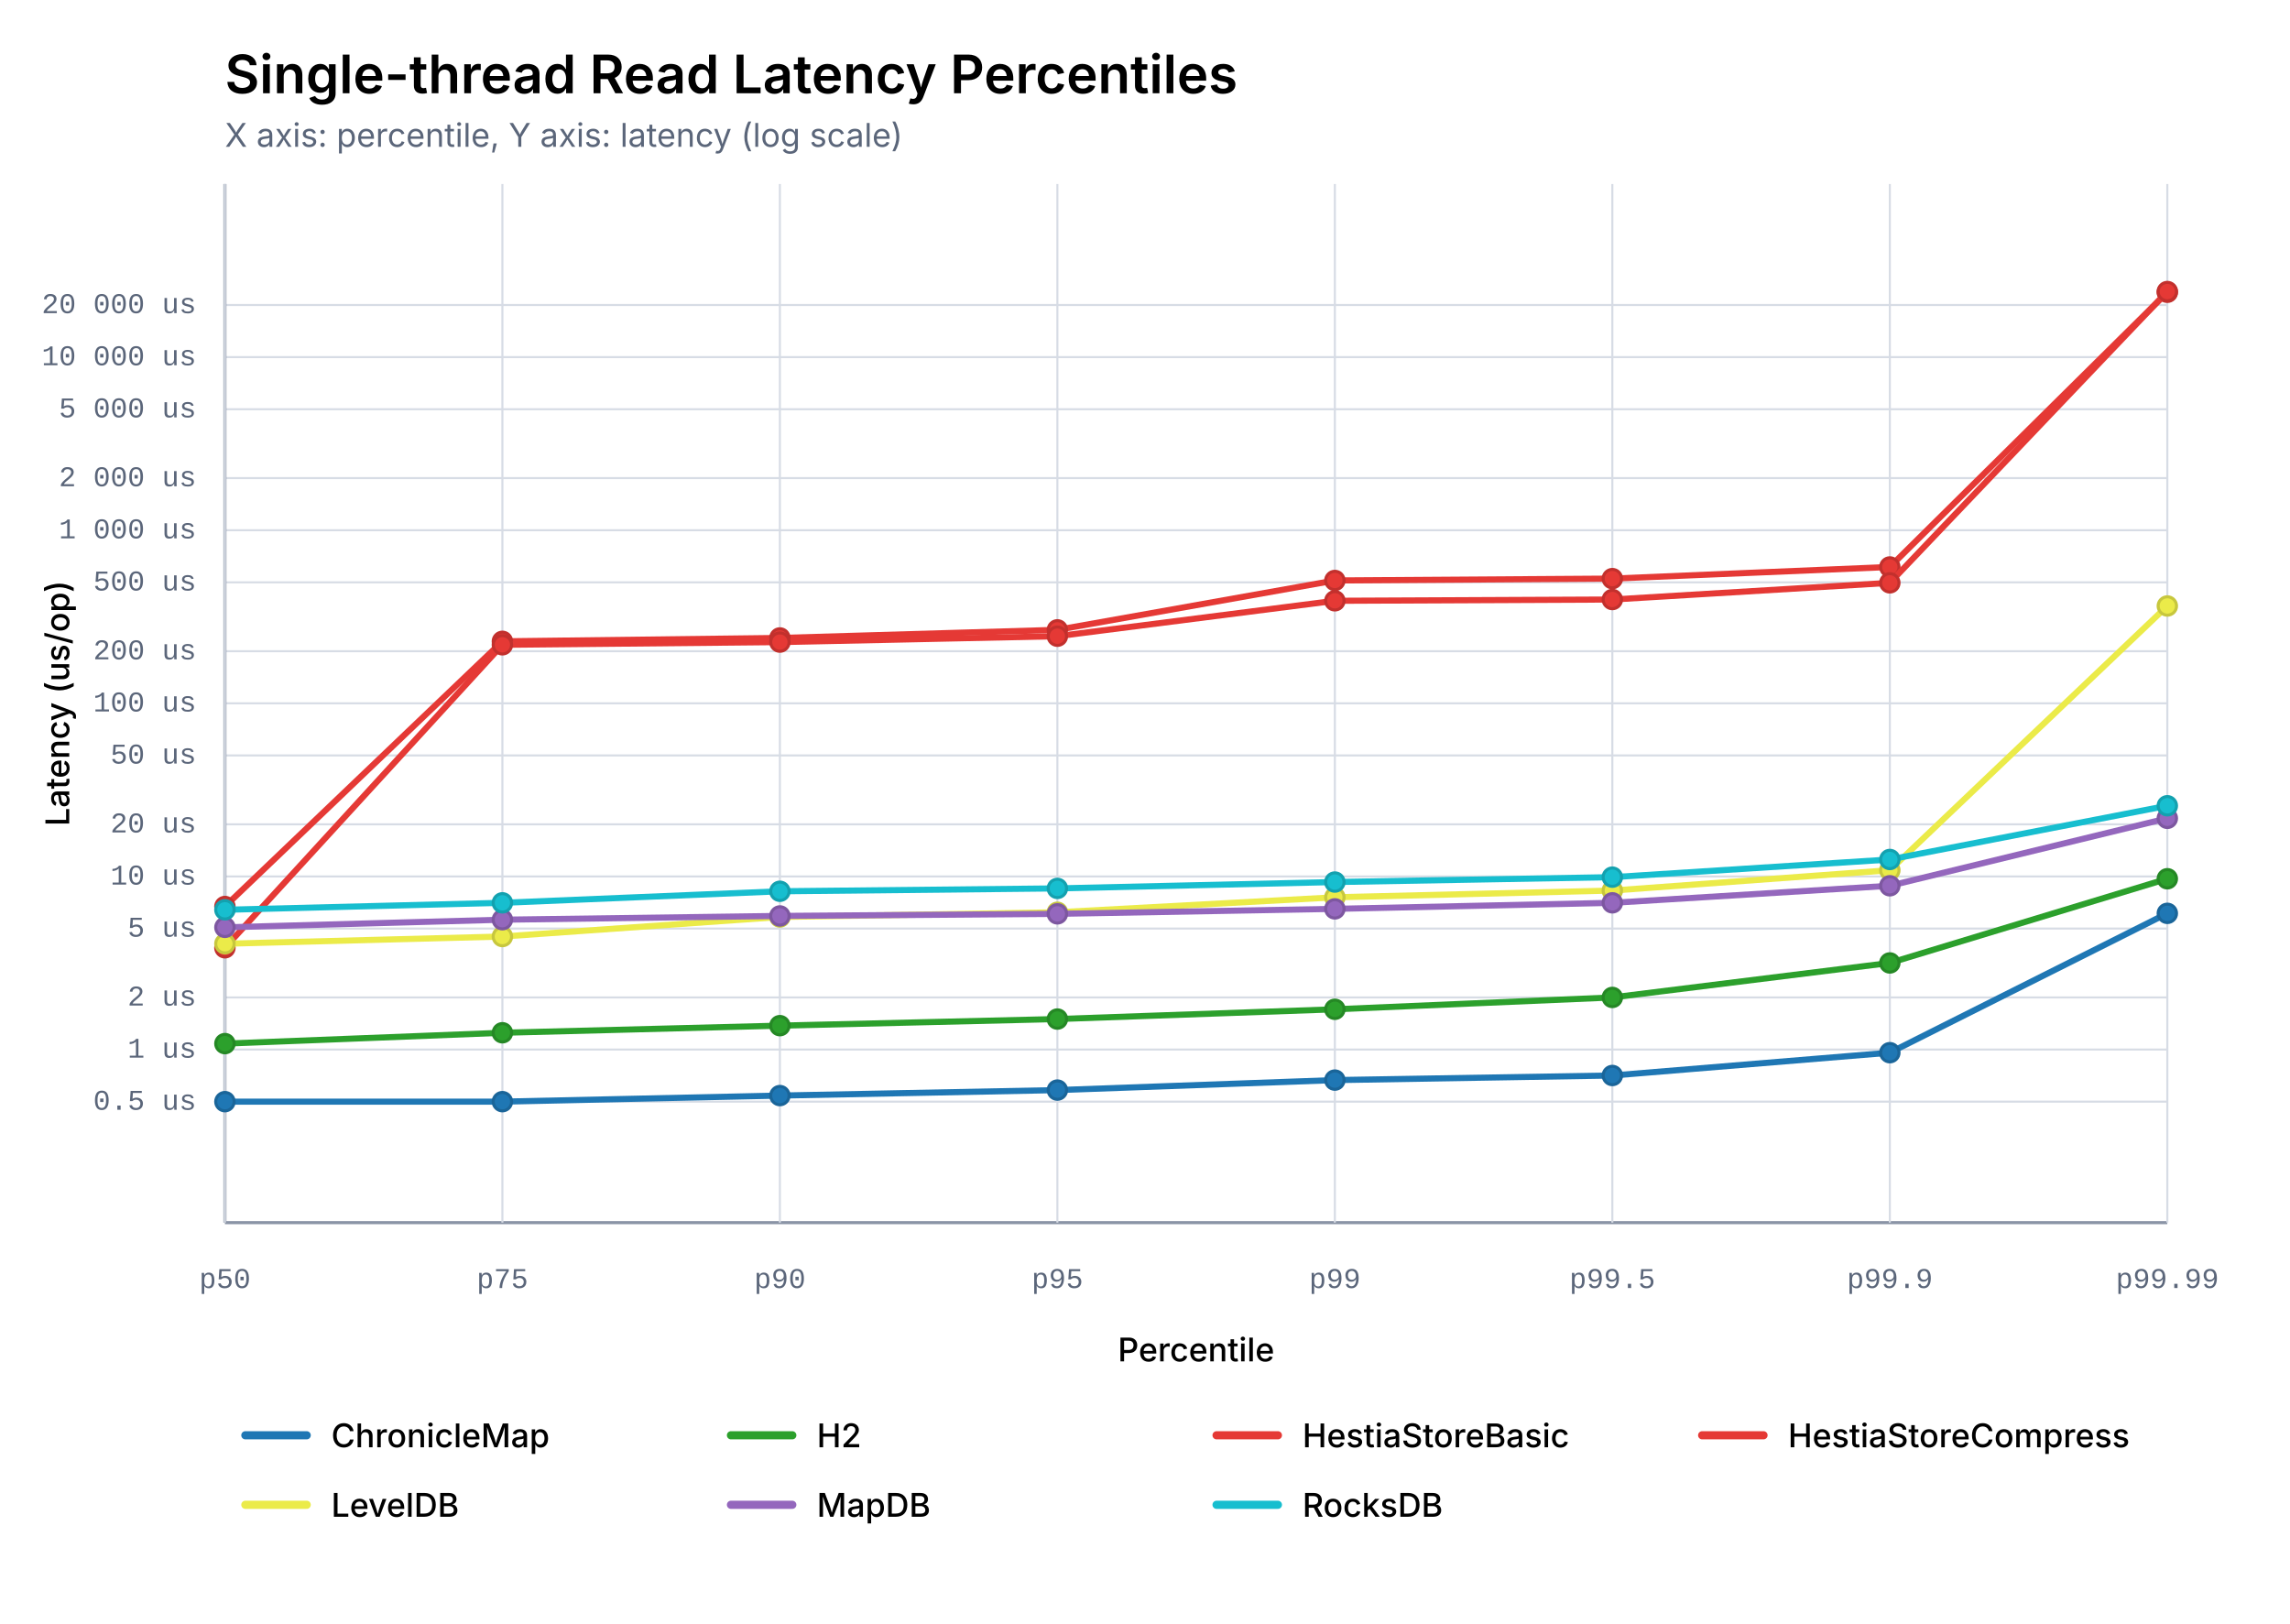
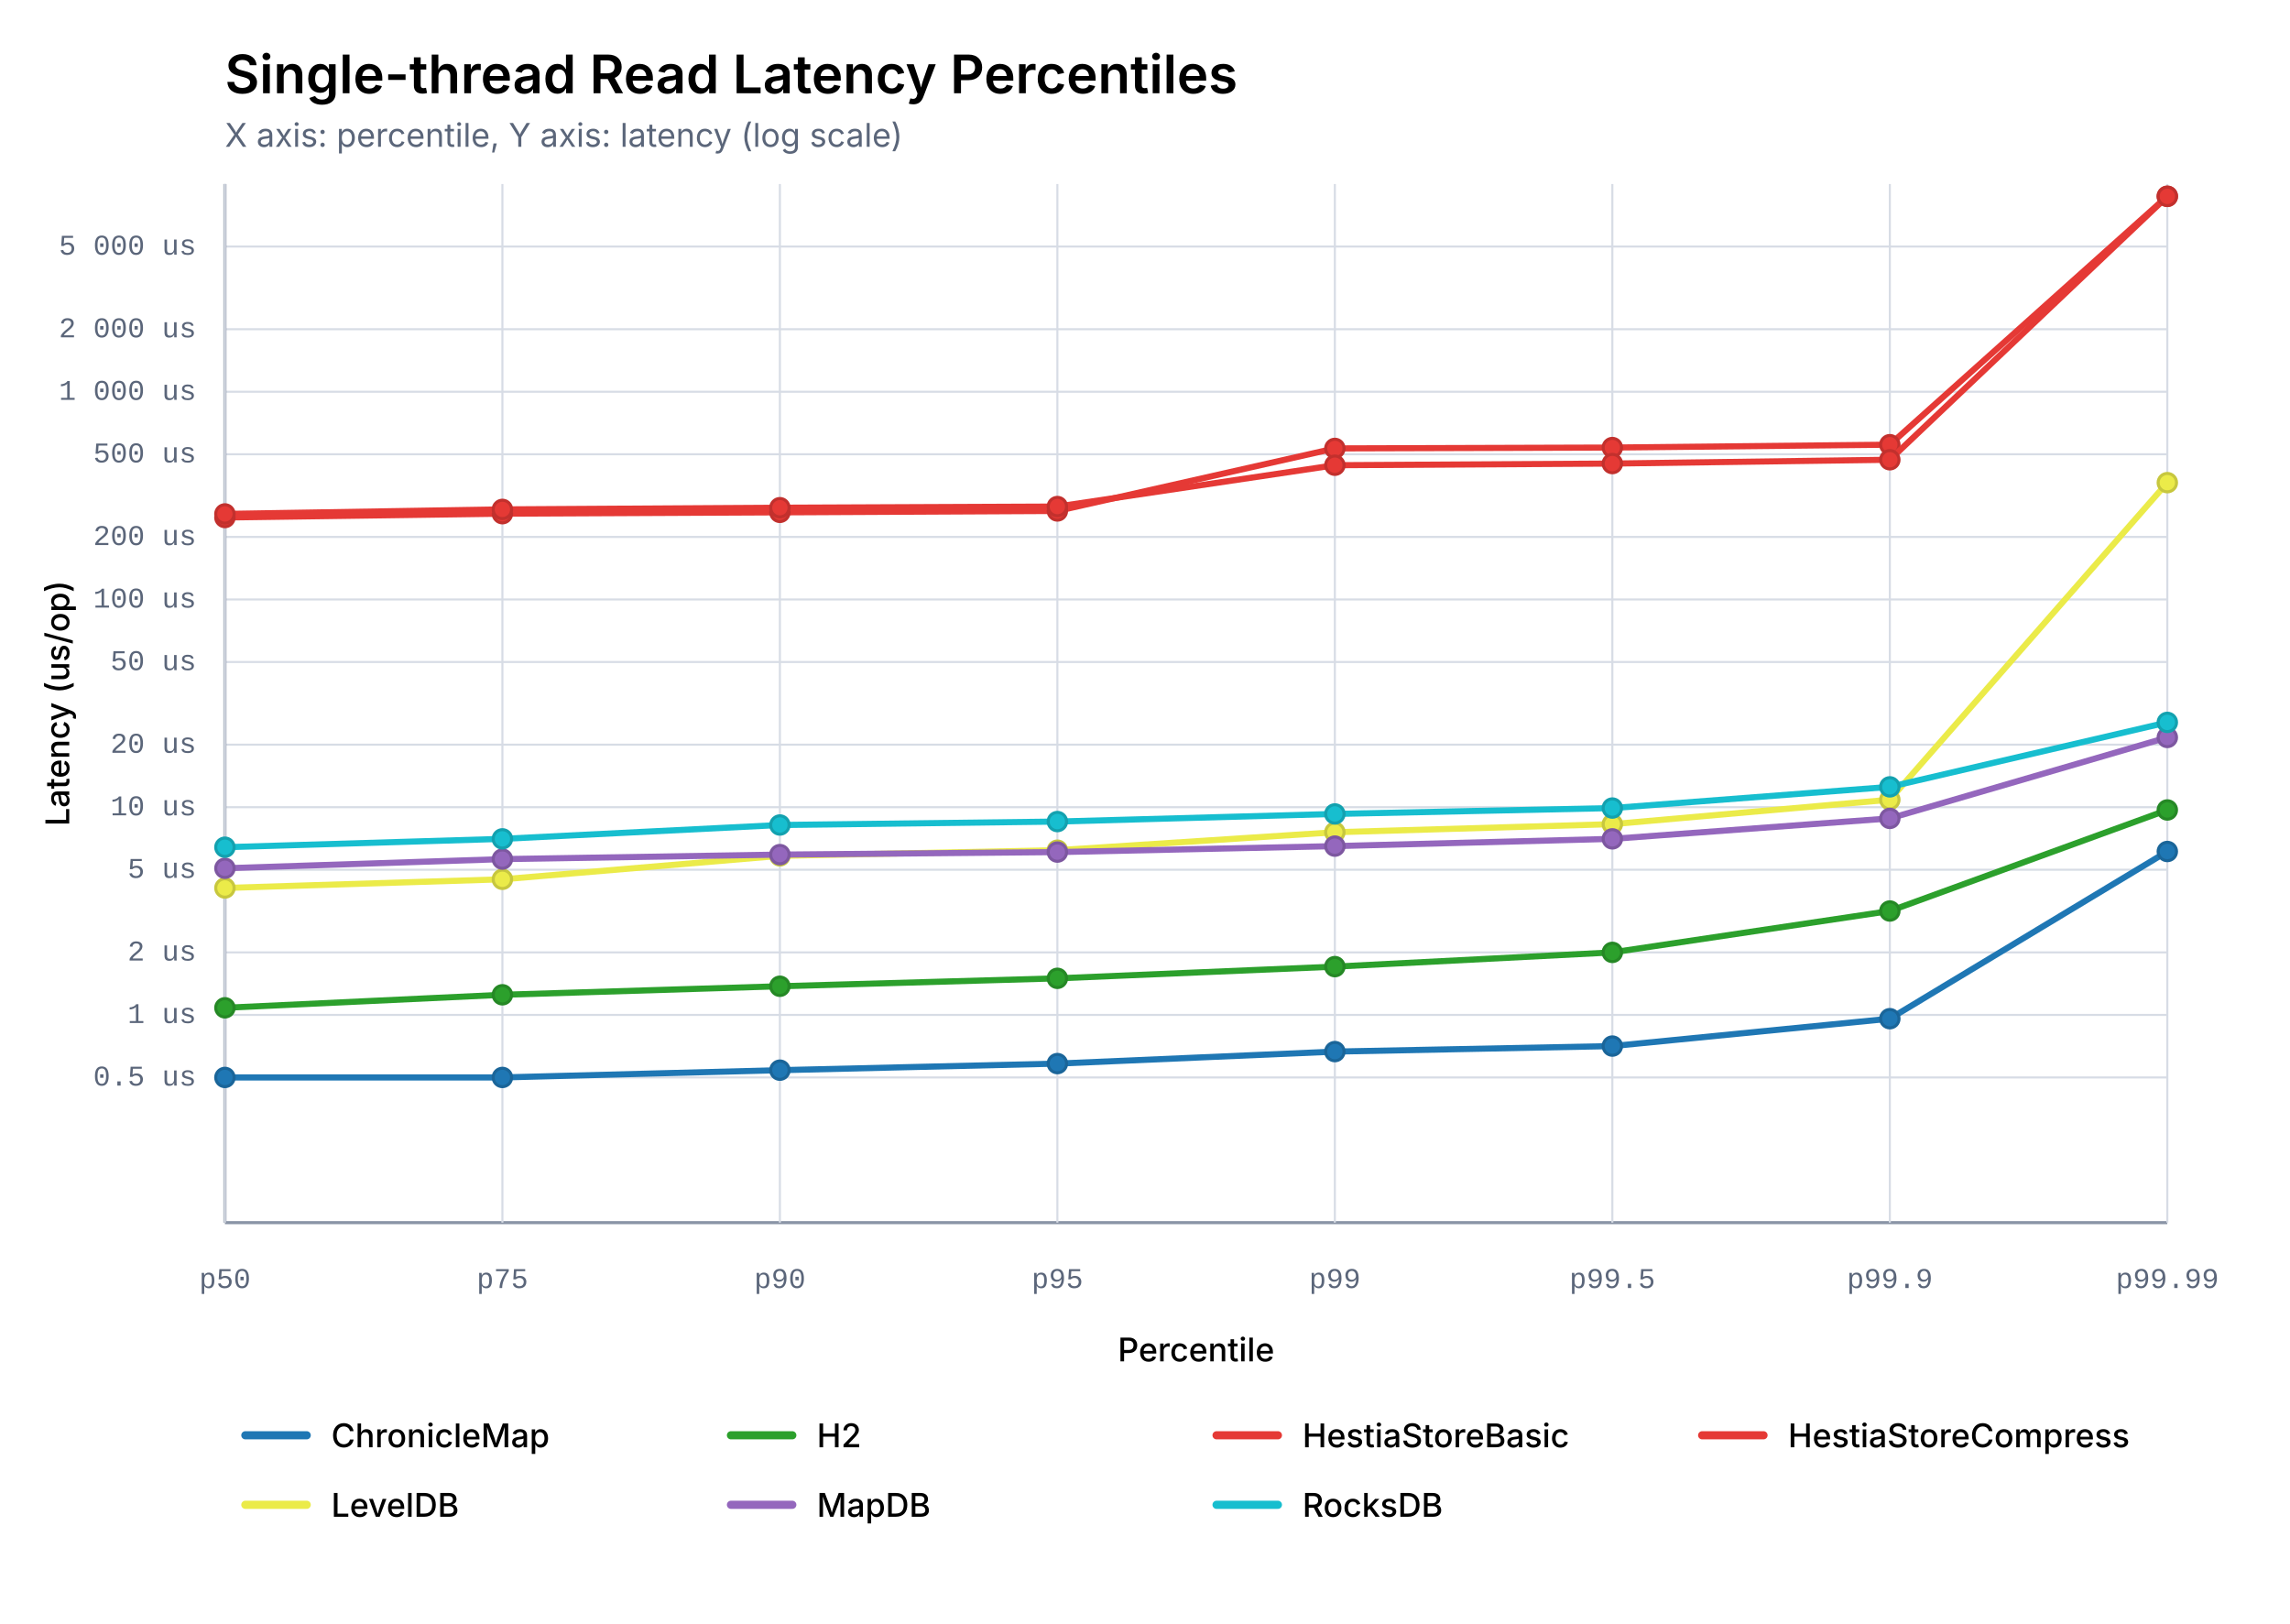
<svg xmlns="http://www.w3.org/2000/svg" width="1120" height="794" viewBox="0 0 1120 794">
  <style>
        text { fill: currentColor; dominant-baseline: middle; }
        .title { font: 600 26px "Inter", "Helvetica Neue", Arial, sans-serif; }
        .subtitle { font: 16px "Inter", "Helvetica Neue", Arial, sans-serif; fill: #5B667A; }
        .axis-label { font: 500 16px "Inter", "Helvetica Neue", Arial, sans-serif; }
        .tick { font: 14px "IBM Plex Mono", "Courier New", monospace; fill: #5B667A; }
        .legend { font: 500 16px "Inter", "Helvetica Neue", Arial, sans-serif; }
        .grid { stroke: #D7DCE5; stroke-width: 1; fill: none; }
        .axis { stroke: #8A94A6; stroke-width: 1.5; fill: none; }
    </style>
  <text class="title" x="110" y="36">Single-thread Read Latency Percentiles</text>
  <text class="subtitle" x="110" y="66">X axis: percentile, Y axis: latency (log scale)</text>
-   <line class="grid" x1="110" y1="538.821" x2="1060" y2="538.821" />
-   <text class="tick" x="96" y="538.821" text-anchor="end">0.5 us</text>
-   <line class="grid" x1="110" y1="513.333" x2="1060" y2="513.333" />
-   <text class="tick" x="96" y="513.333" text-anchor="end">1 us</text>
-   <line class="grid" x1="110" y1="487.846" x2="1060" y2="487.846" />
-   <text class="tick" x="96" y="487.846" text-anchor="end">2 us</text>
-   <line class="grid" x1="110" y1="454.154" x2="1060" y2="454.154" />
-   <text class="tick" x="96" y="454.154" text-anchor="end">5 us</text>
-   <line class="grid" x1="110" y1="428.667" x2="1060" y2="428.667" />
-   <text class="tick" x="96" y="428.667" text-anchor="end">10 us</text>
-   <line class="grid" x1="110" y1="403.179" x2="1060" y2="403.179" />
-   <text class="tick" x="96" y="403.179" text-anchor="end">20 us</text>
-   <line class="grid" x1="110" y1="369.487" x2="1060" y2="369.487" />
-   <text class="tick" x="96" y="369.487" text-anchor="end">50 us</text>
-   <line class="grid" x1="110" y1="344.0" x2="1060" y2="344.0" />
-   <text class="tick" x="96" y="344.0" text-anchor="end">100 us</text>
-   <line class="grid" x1="110" y1="318.513" x2="1060" y2="318.513" />
-   <text class="tick" x="96" y="318.513" text-anchor="end">200 us</text>
-   <line class="grid" x1="110" y1="284.821" x2="1060" y2="284.821" />
-   <text class="tick" x="96" y="284.821" text-anchor="end">500 us</text>
-   <line class="grid" x1="110" y1="259.333" x2="1060" y2="259.333" />
-   <text class="tick" x="96" y="259.333" text-anchor="end">1 000 us</text>
-   <line class="grid" x1="110" y1="233.846" x2="1060" y2="233.846" />
-   <text class="tick" x="96" y="233.846" text-anchor="end">2 000 us</text>
-   <line class="grid" x1="110" y1="200.154" x2="1060" y2="200.154" />
-   <text class="tick" x="96" y="200.154" text-anchor="end">5 000 us</text>
-   <line class="grid" x1="110" y1="174.667" x2="1060" y2="174.667" />
-   <text class="tick" x="96" y="174.667" text-anchor="end">10 000 us</text>
-   <line class="grid" x1="110" y1="149.179" x2="1060" y2="149.179" />
-   <text class="tick" x="96" y="149.179" text-anchor="end">20 000 us</text>
+   <line class="grid" x1="110" y1="526.985" x2="1060" y2="526.985" />
+   <text class="tick" x="96" y="526.985" text-anchor="end">0.5 us</text>
+   <line class="grid" x1="110" y1="496.4" x2="1060" y2="496.4" />
+   <text class="tick" x="96" y="496.4" text-anchor="end">1 us</text>
+   <line class="grid" x1="110" y1="465.815" x2="1060" y2="465.815" />
+   <text class="tick" x="96" y="465.815" text-anchor="end">2 us</text>
+   <line class="grid" x1="110" y1="425.385" x2="1060" y2="425.385" />
+   <text class="tick" x="96" y="425.385" text-anchor="end">5 us</text>
+   <line class="grid" x1="110" y1="394.8" x2="1060" y2="394.8" />
+   <text class="tick" x="96" y="394.8" text-anchor="end">10 us</text>
+   <line class="grid" x1="110" y1="364.215" x2="1060" y2="364.215" />
+   <text class="tick" x="96" y="364.215" text-anchor="end">20 us</text>
+   <line class="grid" x1="110" y1="323.785" x2="1060" y2="323.785" />
+   <text class="tick" x="96" y="323.785" text-anchor="end">50 us</text>
+   <line class="grid" x1="110" y1="293.2" x2="1060" y2="293.2" />
+   <text class="tick" x="96" y="293.2" text-anchor="end">100 us</text>
+   <line class="grid" x1="110" y1="262.615" x2="1060" y2="262.615" />
+   <text class="tick" x="96" y="262.615" text-anchor="end">200 us</text>
+   <line class="grid" x1="110" y1="222.185" x2="1060" y2="222.185" />
+   <text class="tick" x="96" y="222.185" text-anchor="end">500 us</text>
+   <line class="grid" x1="110" y1="191.6" x2="1060" y2="191.6" />
+   <text class="tick" x="96" y="191.6" text-anchor="end">1 000 us</text>
+   <line class="grid" x1="110" y1="161.015" x2="1060" y2="161.015" />
+   <text class="tick" x="96" y="161.015" text-anchor="end">2 000 us</text>
+   <line class="grid" x1="110" y1="120.585" x2="1060" y2="120.585" />
+   <text class="tick" x="96" y="120.585" text-anchor="end">5 000 us</text>
  <line class="axis" x1="110" y1="598" x2="1060" y2="598" />
  <line class="axis" x1="110" y1="90" x2="110" y2="598" />
  <line class="grid" x1="110.0" y1="90" x2="110.0" y2="598" />
  <text class="tick" x="110.0" y="626" text-anchor="middle">p50</text>
  <line class="grid" x1="245.714" y1="90" x2="245.714" y2="598" />
  <text class="tick" x="245.714" y="626" text-anchor="middle">p75</text>
  <line class="grid" x1="381.429" y1="90" x2="381.429" y2="598" />
  <text class="tick" x="381.429" y="626" text-anchor="middle">p90</text>
  <line class="grid" x1="517.143" y1="90" x2="517.143" y2="598" />
  <text class="tick" x="517.143" y="626" text-anchor="middle">p95</text>
  <line class="grid" x1="652.857" y1="90" x2="652.857" y2="598" />
  <text class="tick" x="652.857" y="626" text-anchor="middle">p99</text>
  <line class="grid" x1="788.571" y1="90" x2="788.571" y2="598" />
  <text class="tick" x="788.571" y="626" text-anchor="middle">p99.5</text>
  <line class="grid" x1="924.286" y1="90" x2="924.286" y2="598" />
  <text class="tick" x="924.286" y="626" text-anchor="middle">p99.9</text>
  <line class="grid" x1="1060.0" y1="90" x2="1060.0" y2="598" />
  <text class="tick" x="1060.0" y="626" text-anchor="middle">p99.99</text>
  <text class="axis-label" x="585" y="660" text-anchor="middle">Percentile</text>
  <text class="axis-label" x="28" y="344" transform="rotate(-90 28 344)" text-anchor="middle">Latency (us/op)</text>
-   <polyline points="110.00,538.82 245.71,538.82 381.43,535.85 517.14,533.17 652.86,528.28 788.57,526.03 924.29,514.87 1060.00,446.72" fill="none" stroke="#1F77B4" stroke-width="3" stroke-linejoin="round" stroke-linecap="round" />
-   <circle cx="110.0" cy="538.821" r="4.5" fill="#1F77B4" stroke="#1A6599" stroke-width="1.5" />
-   <circle cx="245.714" cy="538.821" r="4.5" fill="#1F77B4" stroke="#1A6599" stroke-width="1.5" />
-   <circle cx="381.429" cy="535.855" r="4.5" fill="#1F77B4" stroke="#1A6599" stroke-width="1.5" />
-   <circle cx="517.143" cy="533.173" r="4.5" fill="#1F77B4" stroke="#1A6599" stroke-width="1.5" />
-   <circle cx="652.857" cy="528.279" r="4.5" fill="#1F77B4" stroke="#1A6599" stroke-width="1.5" />
-   <circle cx="788.571" cy="526.031" r="4.5" fill="#1F77B4" stroke="#1A6599" stroke-width="1.5" />
-   <circle cx="924.286" cy="514.873" r="4.5" fill="#1F77B4" stroke="#1A6599" stroke-width="1.5" />
-   <circle cx="1060.0" cy="446.722" r="4.5" fill="#1F77B4" stroke="#1A6599" stroke-width="1.5" />
-   <polyline points="110.00,510.44 245.71,505.13 381.43,501.65 517.14,498.42 652.86,493.65 788.57,487.85 924.29,470.98 1060.00,429.80" fill="none" stroke="#2CA02C" stroke-width="3" stroke-linejoin="round" stroke-linecap="round" />
-   <circle cx="110.0" cy="510.435" r="4.5" fill="#2CA02C" stroke="#258825" stroke-width="1.5" />
-   <circle cx="245.714" cy="505.128" r="4.5" fill="#2CA02C" stroke="#258825" stroke-width="1.5" />
-   <circle cx="381.429" cy="501.65" r="4.5" fill="#2CA02C" stroke="#258825" stroke-width="1.5" />
-   <circle cx="517.143" cy="498.424" r="4.5" fill="#2CA02C" stroke="#258825" stroke-width="1.5" />
-   <circle cx="652.857" cy="493.649" r="4.5" fill="#2CA02C" stroke="#258825" stroke-width="1.5" />
-   <circle cx="788.571" cy="487.846" r="4.5" fill="#2CA02C" stroke="#258825" stroke-width="1.5" />
-   <circle cx="924.286" cy="470.98" r="4.5" fill="#2CA02C" stroke="#258825" stroke-width="1.5" />
-   <circle cx="1060.0" cy="429.802" r="4.5" fill="#2CA02C" stroke="#258825" stroke-width="1.5" />
-   <polyline points="110.00,443.37 245.71,313.68 381.43,312.03 517.14,308.06 652.86,283.91 788.57,283.00 924.29,277.31 1060.00,142.95" fill="none" stroke="#E53935" stroke-width="3" stroke-linejoin="round" stroke-linecap="round" />
-   <circle cx="110.0" cy="443.37" r="4.5" fill="#E53935" stroke="#C2302D" stroke-width="1.5" />
-   <circle cx="245.714" cy="313.679" r="4.5" fill="#E53935" stroke="#C2302D" stroke-width="1.5" />
-   <circle cx="381.429" cy="312.025" r="4.5" fill="#E53935" stroke="#C2302D" stroke-width="1.5" />
-   <circle cx="517.143" cy="308.064" r="4.5" fill="#E53935" stroke="#C2302D" stroke-width="1.5" />
-   <circle cx="652.857" cy="283.912" r="4.5" fill="#E53935" stroke="#C2302D" stroke-width="1.5" />
-   <circle cx="788.571" cy="283.005" r="4.5" fill="#E53935" stroke="#C2302D" stroke-width="1.5" />
-   <circle cx="924.286" cy="277.306" r="4.5" fill="#E53935" stroke="#C2302D" stroke-width="1.5" />
-   <circle cx="1060.0" cy="142.952" r="4.5" fill="#E53935" stroke="#C2302D" stroke-width="1.5" />
-   <polyline points="110.00,463.55 245.71,315.37 381.43,314.05 517.14,311.17 652.86,293.85 788.57,293.23 924.29,285.07 1060.00,142.60" fill="none" stroke="#E53935" stroke-width="3" stroke-linejoin="round" stroke-linecap="round" />
-   <circle cx="110.0" cy="463.555" r="4.5" fill="#E53935" stroke="#C2302D" stroke-width="1.5" />
-   <circle cx="245.714" cy="315.368" r="4.5" fill="#E53935" stroke="#C2302D" stroke-width="1.5" />
-   <circle cx="381.429" cy="314.053" r="4.5" fill="#E53935" stroke="#C2302D" stroke-width="1.5" />
-   <circle cx="517.143" cy="311.167" r="4.5" fill="#E53935" stroke="#C2302D" stroke-width="1.5" />
-   <circle cx="652.857" cy="293.847" r="4.5" fill="#E53935" stroke="#C2302D" stroke-width="1.5" />
-   <circle cx="788.571" cy="293.226" r="4.5" fill="#E53935" stroke="#C2302D" stroke-width="1.5" />
-   <circle cx="924.286" cy="285.068" r="4.5" fill="#E53935" stroke="#C2302D" stroke-width="1.5" />
-   <circle cx="1060.0" cy="142.597" r="4.5" fill="#E53935" stroke="#C2302D" stroke-width="1.5" />
-   <polyline points="110.00,461.59 245.71,458.06 381.43,448.49 517.14,446.20 652.86,438.87 788.57,435.57 924.29,425.62 1060.00,296.39" fill="none" stroke="#ebeb49" stroke-width="3" stroke-linejoin="round" stroke-linecap="round" />
-   <circle cx="110.0" cy="461.595" r="4.5" fill="#ebeb49" stroke="#C7C73E" stroke-width="1.5" />
-   <circle cx="245.714" cy="458.061" r="4.5" fill="#ebeb49" stroke="#C7C73E" stroke-width="1.5" />
-   <circle cx="381.429" cy="448.494" r="4.5" fill="#ebeb49" stroke="#C7C73E" stroke-width="1.5" />
-   <circle cx="517.143" cy="446.197" r="4.5" fill="#ebeb49" stroke="#C7C73E" stroke-width="1.5" />
-   <circle cx="652.857" cy="438.874" r="4.5" fill="#ebeb49" stroke="#C7C73E" stroke-width="1.5" />
-   <circle cx="788.571" cy="435.571" r="4.5" fill="#ebeb49" stroke="#C7C73E" stroke-width="1.5" />
-   <circle cx="924.286" cy="425.62" r="4.5" fill="#ebeb49" stroke="#C7C73E" stroke-width="1.5" />
-   <circle cx="1060.0" cy="296.387" r="4.5" fill="#ebeb49" stroke="#C7C73E" stroke-width="1.5" />
-   <polyline points="110.00,453.57 245.71,449.83 381.43,447.99 517.14,446.96 652.86,444.53 788.57,441.57 924.29,433.23 1060.00,400.24" fill="none" stroke="#9467BD" stroke-width="3" stroke-linejoin="round" stroke-linecap="round" />
-   <circle cx="110.0" cy="453.57" r="4.5" fill="#9467BD" stroke="#7D57A0" stroke-width="1.5" />
-   <circle cx="245.714" cy="449.829" r="4.5" fill="#9467BD" stroke="#7D57A0" stroke-width="1.5" />
-   <circle cx="381.429" cy="447.993" r="4.5" fill="#9467BD" stroke="#7D57A0" stroke-width="1.5" />
-   <circle cx="517.143" cy="446.963" r="4.5" fill="#9467BD" stroke="#7D57A0" stroke-width="1.5" />
-   <circle cx="652.857" cy="444.529" r="4.5" fill="#9467BD" stroke="#7D57A0" stroke-width="1.5" />
-   <circle cx="788.571" cy="441.572" r="4.5" fill="#9467BD" stroke="#7D57A0" stroke-width="1.5" />
-   <circle cx="924.286" cy="433.234" r="4.5" fill="#9467BD" stroke="#7D57A0" stroke-width="1.5" />
-   <circle cx="1060.0" cy="400.241" r="4.5" fill="#9467BD" stroke="#7D57A0" stroke-width="1.5" />
-   <polyline points="110.00,444.98 245.71,441.57 381.43,435.93 517.14,434.52 652.86,431.41 788.57,429.02 924.29,420.38 1060.00,394.10" fill="none" stroke="#17BECF" stroke-width="3" stroke-linejoin="round" stroke-linecap="round" />
-   <circle cx="110.0" cy="444.985" r="4.5" fill="#17BECF" stroke="#13A1AF" stroke-width="1.5" />
-   <circle cx="245.714" cy="441.572" r="4.5" fill="#17BECF" stroke="#13A1AF" stroke-width="1.5" />
-   <circle cx="381.429" cy="435.928" r="4.5" fill="#17BECF" stroke="#13A1AF" stroke-width="1.5" />
-   <circle cx="517.143" cy="434.522" r="4.5" fill="#17BECF" stroke="#13A1AF" stroke-width="1.5" />
-   <circle cx="652.857" cy="431.414" r="4.5" fill="#17BECF" stroke="#13A1AF" stroke-width="1.5" />
-   <circle cx="788.571" cy="429.021" r="4.5" fill="#17BECF" stroke="#13A1AF" stroke-width="1.5" />
-   <circle cx="924.286" cy="420.379" r="4.5" fill="#17BECF" stroke="#13A1AF" stroke-width="1.5" />
-   <circle cx="1060.0" cy="394.102" r="4.5" fill="#17BECF" stroke="#13A1AF" stroke-width="1.5" />
+   <polyline points="110.00,526.98 245.71,526.98 381.43,523.43 517.14,520.21 652.86,514.34 788.57,511.64 924.29,498.25 1060.00,416.47" fill="none" stroke="#1F77B4" stroke-width="3" stroke-linejoin="round" stroke-linecap="round" />
+   <circle cx="110.0" cy="526.985" r="4.5" fill="#1F77B4" stroke="#1A6599" stroke-width="1.5" />
+   <circle cx="245.714" cy="526.985" r="4.5" fill="#1F77B4" stroke="#1A6599" stroke-width="1.5" />
+   <circle cx="381.429" cy="523.426" r="4.5" fill="#1F77B4" stroke="#1A6599" stroke-width="1.5" />
+   <circle cx="517.143" cy="520.208" r="4.5" fill="#1F77B4" stroke="#1A6599" stroke-width="1.5" />
+   <circle cx="652.857" cy="514.335" r="4.5" fill="#1F77B4" stroke="#1A6599" stroke-width="1.5" />
+   <circle cx="788.571" cy="511.637" r="4.5" fill="#1F77B4" stroke="#1A6599" stroke-width="1.5" />
+   <circle cx="924.286" cy="498.247" r="4.5" fill="#1F77B4" stroke="#1A6599" stroke-width="1.5" />
+   <circle cx="1060.0" cy="416.466" r="4.5" fill="#1F77B4" stroke="#1A6599" stroke-width="1.5" />
+   <polyline points="110.00,492.92 245.71,486.55 381.43,482.38 517.14,478.51 652.86,472.78 788.57,465.82 924.29,445.58 1060.00,396.16" fill="none" stroke="#2CA02C" stroke-width="3" stroke-linejoin="round" stroke-linecap="round" />
+   <circle cx="110.0" cy="492.923" r="4.5" fill="#2CA02C" stroke="#258825" stroke-width="1.5" />
+   <circle cx="245.714" cy="486.554" r="4.5" fill="#2CA02C" stroke="#258825" stroke-width="1.5" />
+   <circle cx="381.429" cy="482.381" r="4.5" fill="#2CA02C" stroke="#258825" stroke-width="1.5" />
+   <circle cx="517.143" cy="478.509" r="4.5" fill="#2CA02C" stroke="#258825" stroke-width="1.5" />
+   <circle cx="652.857" cy="472.779" r="4.5" fill="#2CA02C" stroke="#258825" stroke-width="1.5" />
+   <circle cx="788.571" cy="465.815" r="4.5" fill="#2CA02C" stroke="#258825" stroke-width="1.5" />
+   <circle cx="924.286" cy="445.576" r="4.5" fill="#2CA02C" stroke="#258825" stroke-width="1.5" />
+   <circle cx="1060.0" cy="396.162" r="4.5" fill="#2CA02C" stroke="#258825" stroke-width="1.5" />
+   <polyline points="110.00,253.11 245.71,251.24 381.43,250.59 517.14,249.91 652.86,219.32 788.57,218.90 924.29,217.50 1060.00,95.98" fill="none" stroke="#E53935" stroke-width="3" stroke-linejoin="round" stroke-linecap="round" />
+   <circle cx="110.0" cy="253.112" r="4.5" fill="#E53935" stroke="#C2302D" stroke-width="1.5" />
+   <circle cx="245.714" cy="251.24" r="4.5" fill="#E53935" stroke="#C2302D" stroke-width="1.5" />
+   <circle cx="381.429" cy="250.59" r="4.5" fill="#E53935" stroke="#C2302D" stroke-width="1.5" />
+   <circle cx="517.143" cy="249.907" r="4.5" fill="#E53935" stroke="#C2302D" stroke-width="1.5" />
+   <circle cx="652.857" cy="219.323" r="4.5" fill="#E53935" stroke="#C2302D" stroke-width="1.5" />
+   <circle cx="788.571" cy="218.901" r="4.5" fill="#E53935" stroke="#C2302D" stroke-width="1.5" />
+   <circle cx="924.286" cy="217.498" r="4.5" fill="#E53935" stroke="#C2302D" stroke-width="1.5" />
+   <circle cx="1060.0" cy="95.979" r="4.5" fill="#E53935" stroke="#C2302D" stroke-width="1.5" />
+   <polyline points="110.00,251.37 245.71,249.15 381.43,248.33 517.14,247.76 652.86,227.54 788.57,226.73 924.29,224.87 1060.00,96.06" fill="none" stroke="#E53935" stroke-width="3" stroke-linejoin="round" stroke-linecap="round" />
+   <circle cx="110.0" cy="251.371" r="4.5" fill="#E53935" stroke="#C2302D" stroke-width="1.5" />
+   <circle cx="245.714" cy="249.152" r="4.5" fill="#E53935" stroke="#C2302D" stroke-width="1.5" />
+   <circle cx="381.429" cy="248.327" r="4.5" fill="#E53935" stroke="#C2302D" stroke-width="1.5" />
+   <circle cx="517.143" cy="247.759" r="4.5" fill="#E53935" stroke="#C2302D" stroke-width="1.5" />
+   <circle cx="652.857" cy="227.537" r="4.5" fill="#E53935" stroke="#C2302D" stroke-width="1.5" />
+   <circle cx="788.571" cy="226.729" r="4.5" fill="#E53935" stroke="#C2302D" stroke-width="1.5" />
+   <circle cx="924.286" cy="224.865" r="4.5" fill="#E53935" stroke="#C2302D" stroke-width="1.5" />
+   <circle cx="1060.0" cy="96.062" r="4.5" fill="#E53935" stroke="#C2302D" stroke-width="1.5" />
+   <polyline points="110.00,434.31 245.71,430.07 381.43,418.59 517.14,415.84 652.86,407.05 788.57,403.09 924.29,391.14 1060.00,236.06" fill="none" stroke="#ebeb49" stroke-width="3" stroke-linejoin="round" stroke-linecap="round" />
+   <circle cx="110.0" cy="434.314" r="4.5" fill="#ebeb49" stroke="#C7C73E" stroke-width="1.5" />
+   <circle cx="245.714" cy="430.073" r="4.5" fill="#ebeb49" stroke="#C7C73E" stroke-width="1.5" />
+   <circle cx="381.429" cy="418.593" r="4.5" fill="#ebeb49" stroke="#C7C73E" stroke-width="1.5" />
+   <circle cx="517.143" cy="415.836" r="4.5" fill="#ebeb49" stroke="#C7C73E" stroke-width="1.5" />
+   <circle cx="652.857" cy="407.049" r="4.5" fill="#ebeb49" stroke="#C7C73E" stroke-width="1.5" />
+   <circle cx="788.571" cy="403.086" r="4.5" fill="#ebeb49" stroke="#C7C73E" stroke-width="1.5" />
+   <circle cx="924.286" cy="391.143" r="4.5" fill="#ebeb49" stroke="#C7C73E" stroke-width="1.5" />
+   <circle cx="1060.0" cy="236.064" r="4.5" fill="#ebeb49" stroke="#C7C73E" stroke-width="1.5" />
+   <polyline points="110.00,424.68 245.71,420.20 381.43,417.99 517.14,416.76 652.86,413.84 788.57,410.29 924.29,400.28 1060.00,360.69" fill="none" stroke="#9467BD" stroke-width="3" stroke-linejoin="round" stroke-linecap="round" />
+   <circle cx="110.0" cy="424.684" r="4.5" fill="#9467BD" stroke="#7D57A0" stroke-width="1.5" />
+   <circle cx="245.714" cy="420.195" r="4.5" fill="#9467BD" stroke="#7D57A0" stroke-width="1.5" />
+   <circle cx="381.429" cy="417.992" r="4.5" fill="#9467BD" stroke="#7D57A0" stroke-width="1.5" />
+   <circle cx="517.143" cy="416.755" r="4.5" fill="#9467BD" stroke="#7D57A0" stroke-width="1.5" />
+   <circle cx="652.857" cy="413.835" r="4.5" fill="#9467BD" stroke="#7D57A0" stroke-width="1.5" />
+   <circle cx="788.571" cy="410.287" r="4.5" fill="#9467BD" stroke="#7D57A0" stroke-width="1.5" />
+   <circle cx="924.286" cy="400.28" r="4.5" fill="#9467BD" stroke="#7D57A0" stroke-width="1.5" />
+   <circle cx="1060.0" cy="360.689" r="4.5" fill="#9467BD" stroke="#7D57A0" stroke-width="1.5" />
+   <polyline points="110.00,414.38 245.71,410.29 381.43,403.51 517.14,401.83 652.86,398.10 788.57,395.23 924.29,384.86 1060.00,353.32" fill="none" stroke="#17BECF" stroke-width="3" stroke-linejoin="round" stroke-linecap="round" />
+   <circle cx="110.0" cy="414.382" r="4.5" fill="#17BECF" stroke="#13A1AF" stroke-width="1.5" />
+   <circle cx="245.714" cy="410.287" r="4.5" fill="#17BECF" stroke="#13A1AF" stroke-width="1.5" />
+   <circle cx="381.429" cy="403.513" r="4.5" fill="#17BECF" stroke="#13A1AF" stroke-width="1.5" />
+   <circle cx="517.143" cy="401.826" r="4.5" fill="#17BECF" stroke="#13A1AF" stroke-width="1.5" />
+   <circle cx="652.857" cy="398.097" r="4.5" fill="#17BECF" stroke="#13A1AF" stroke-width="1.5" />
+   <circle cx="788.571" cy="395.226" r="4.5" fill="#17BECF" stroke="#13A1AF" stroke-width="1.5" />
+   <circle cx="924.286" cy="384.855" r="4.5" fill="#17BECF" stroke="#13A1AF" stroke-width="1.5" />
+   <circle cx="1060.0" cy="353.323" r="4.5" fill="#17BECF" stroke="#13A1AF" stroke-width="1.5" />
  <line x1="120.0" y1="702.0" x2="150.0" y2="702.0" stroke="#1F77B4" stroke-width="4" stroke-linecap="round" />
  <text class="legend" x="162.0" y="702.0">ChronicleMap</text>
  <line x1="357.5" y1="702.0" x2="387.5" y2="702.0" stroke="#2CA02C" stroke-width="4" stroke-linecap="round" />
  <text class="legend" x="399.5" y="702.0">H2</text>
  <line x1="595.0" y1="702.0" x2="625.0" y2="702.0" stroke="#E53935" stroke-width="4" stroke-linecap="round" />
  <text class="legend" x="637.0" y="702.0">HestiaStoreBasic</text>
  <line x1="832.5" y1="702.0" x2="862.5" y2="702.0" stroke="#E53935" stroke-width="4" stroke-linecap="round" />
  <text class="legend" x="874.5" y="702.0">HestiaStoreCompress</text>
  <line x1="120.0" y1="736.0" x2="150.0" y2="736.0" stroke="#ebeb49" stroke-width="4" stroke-linecap="round" />
  <text class="legend" x="162.0" y="736.0">LevelDB</text>
  <line x1="357.5" y1="736.0" x2="387.5" y2="736.0" stroke="#9467BD" stroke-width="4" stroke-linecap="round" />
  <text class="legend" x="399.5" y="736.0">MapDB</text>
  <line x1="595.0" y1="736.0" x2="625.0" y2="736.0" stroke="#17BECF" stroke-width="4" stroke-linecap="round" />
  <text class="legend" x="637.0" y="736.0">RocksDB</text>
</svg>
